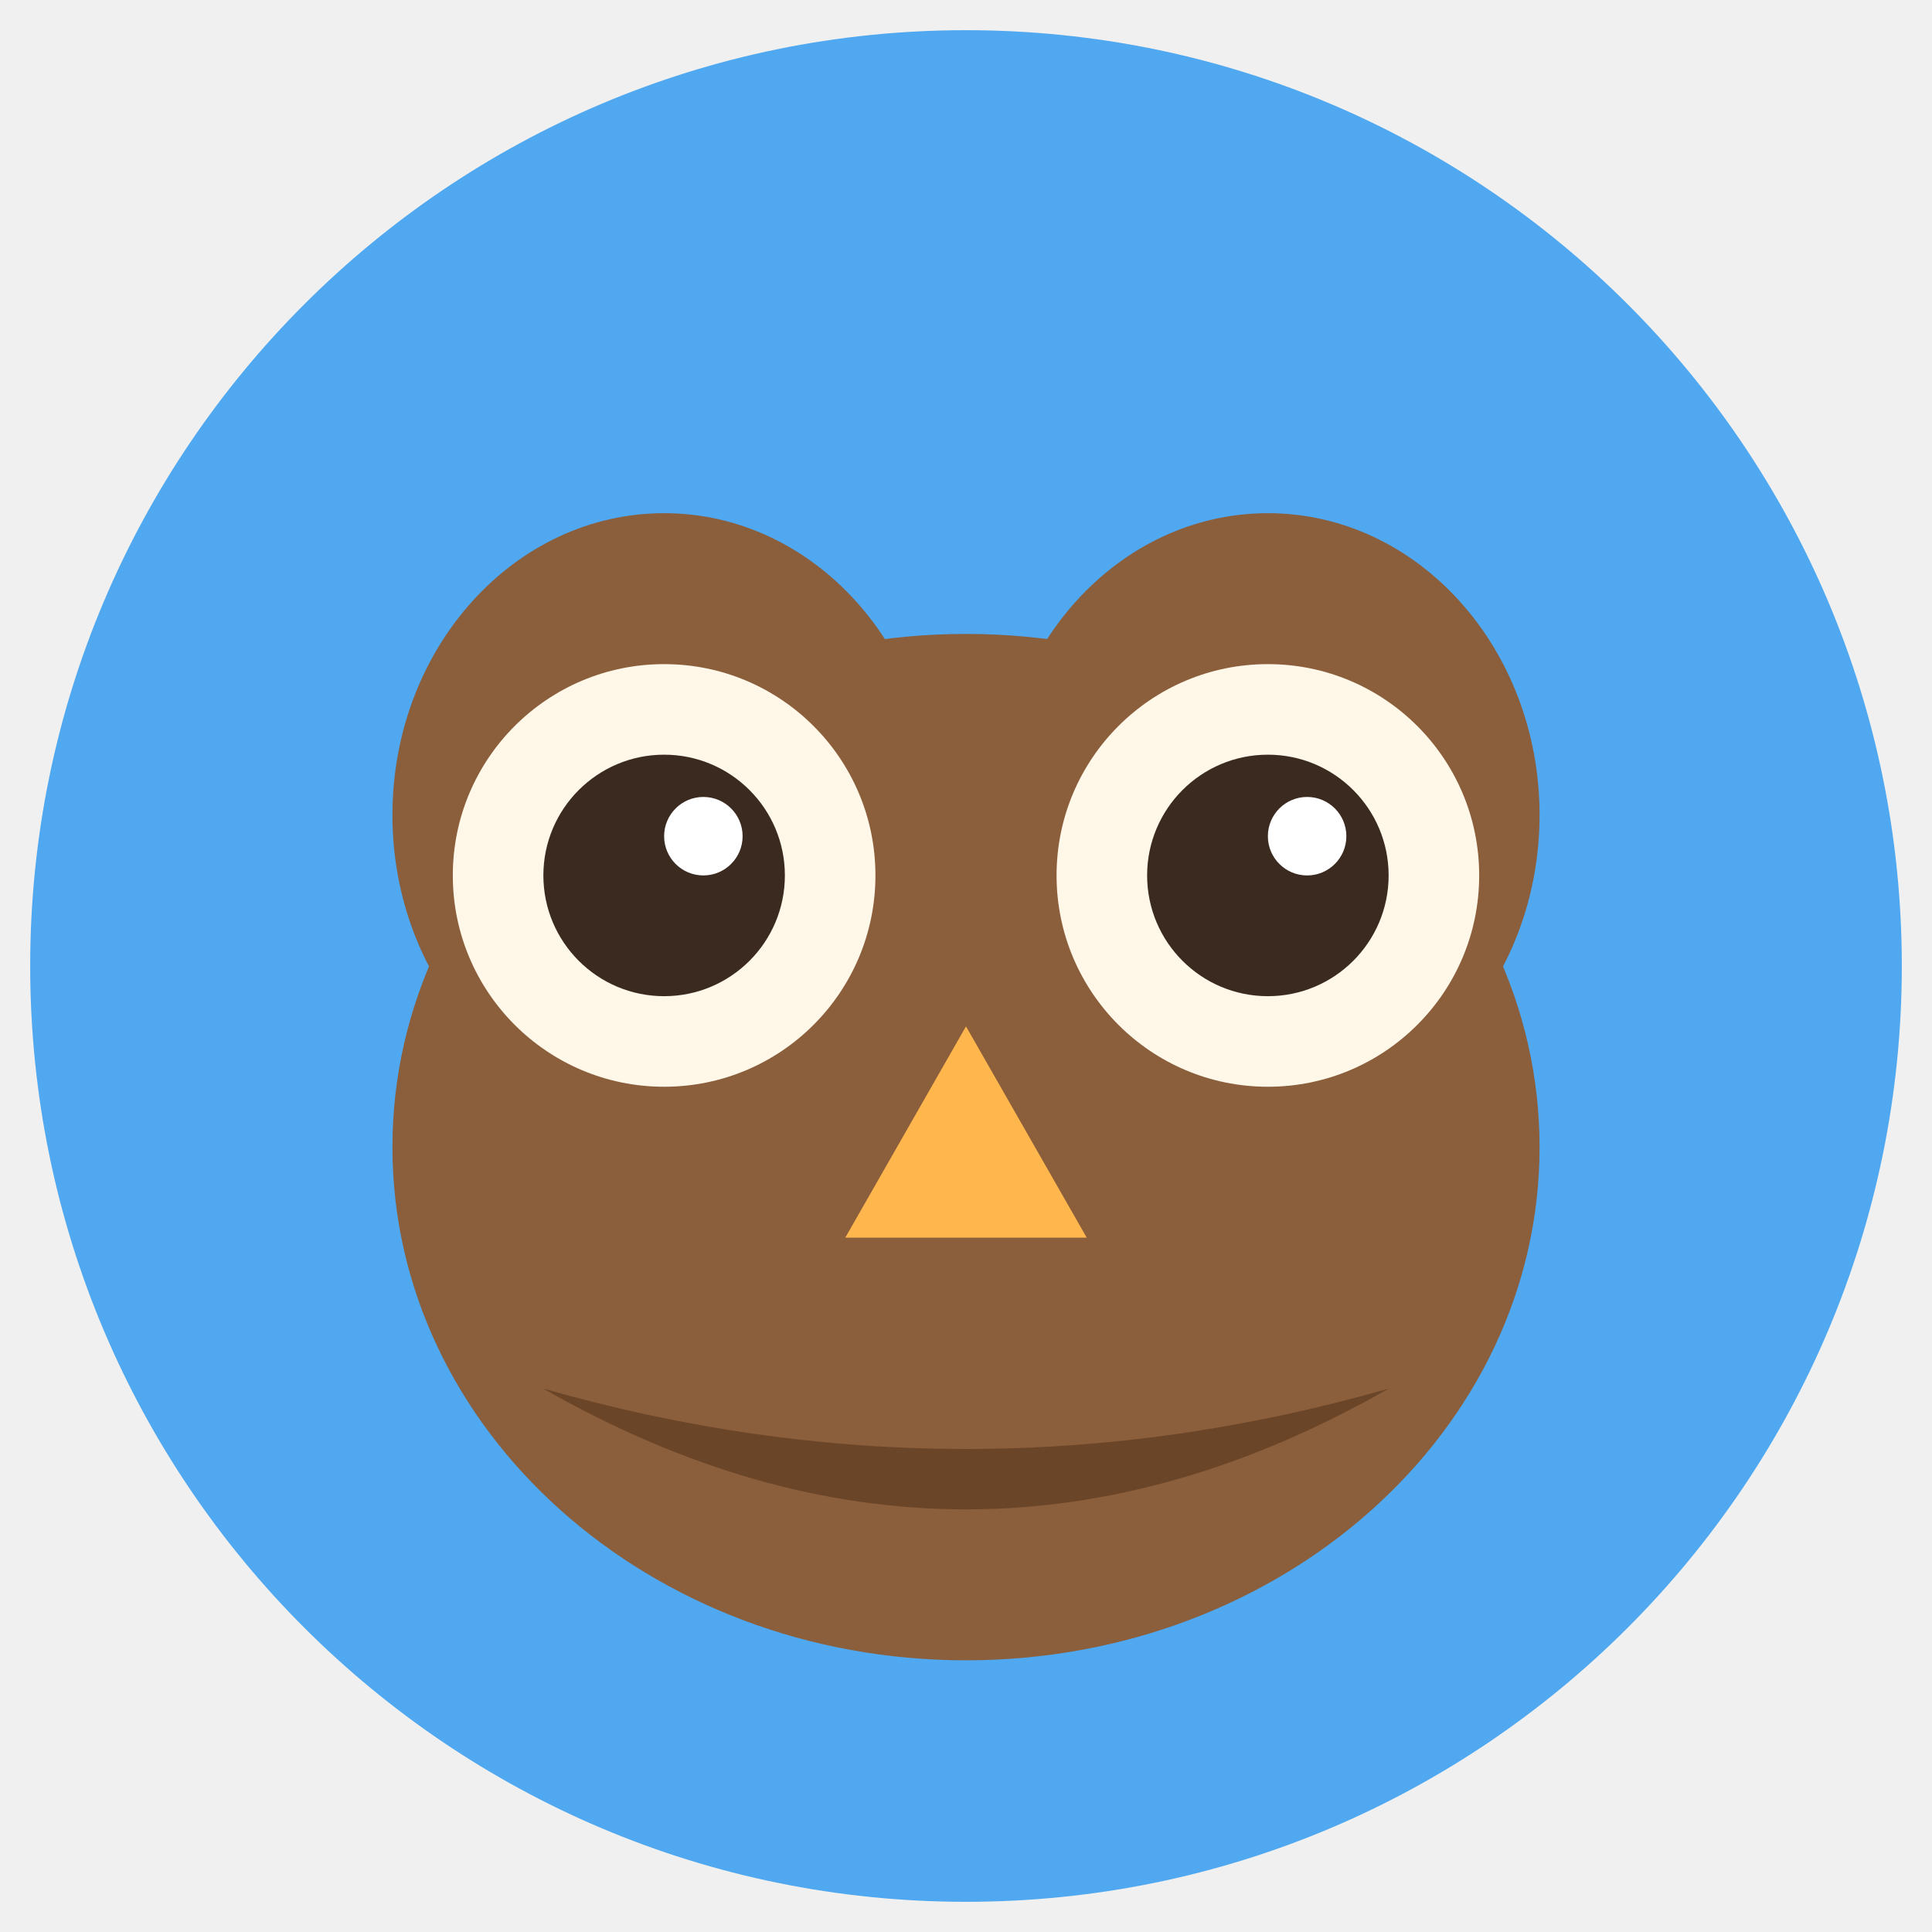
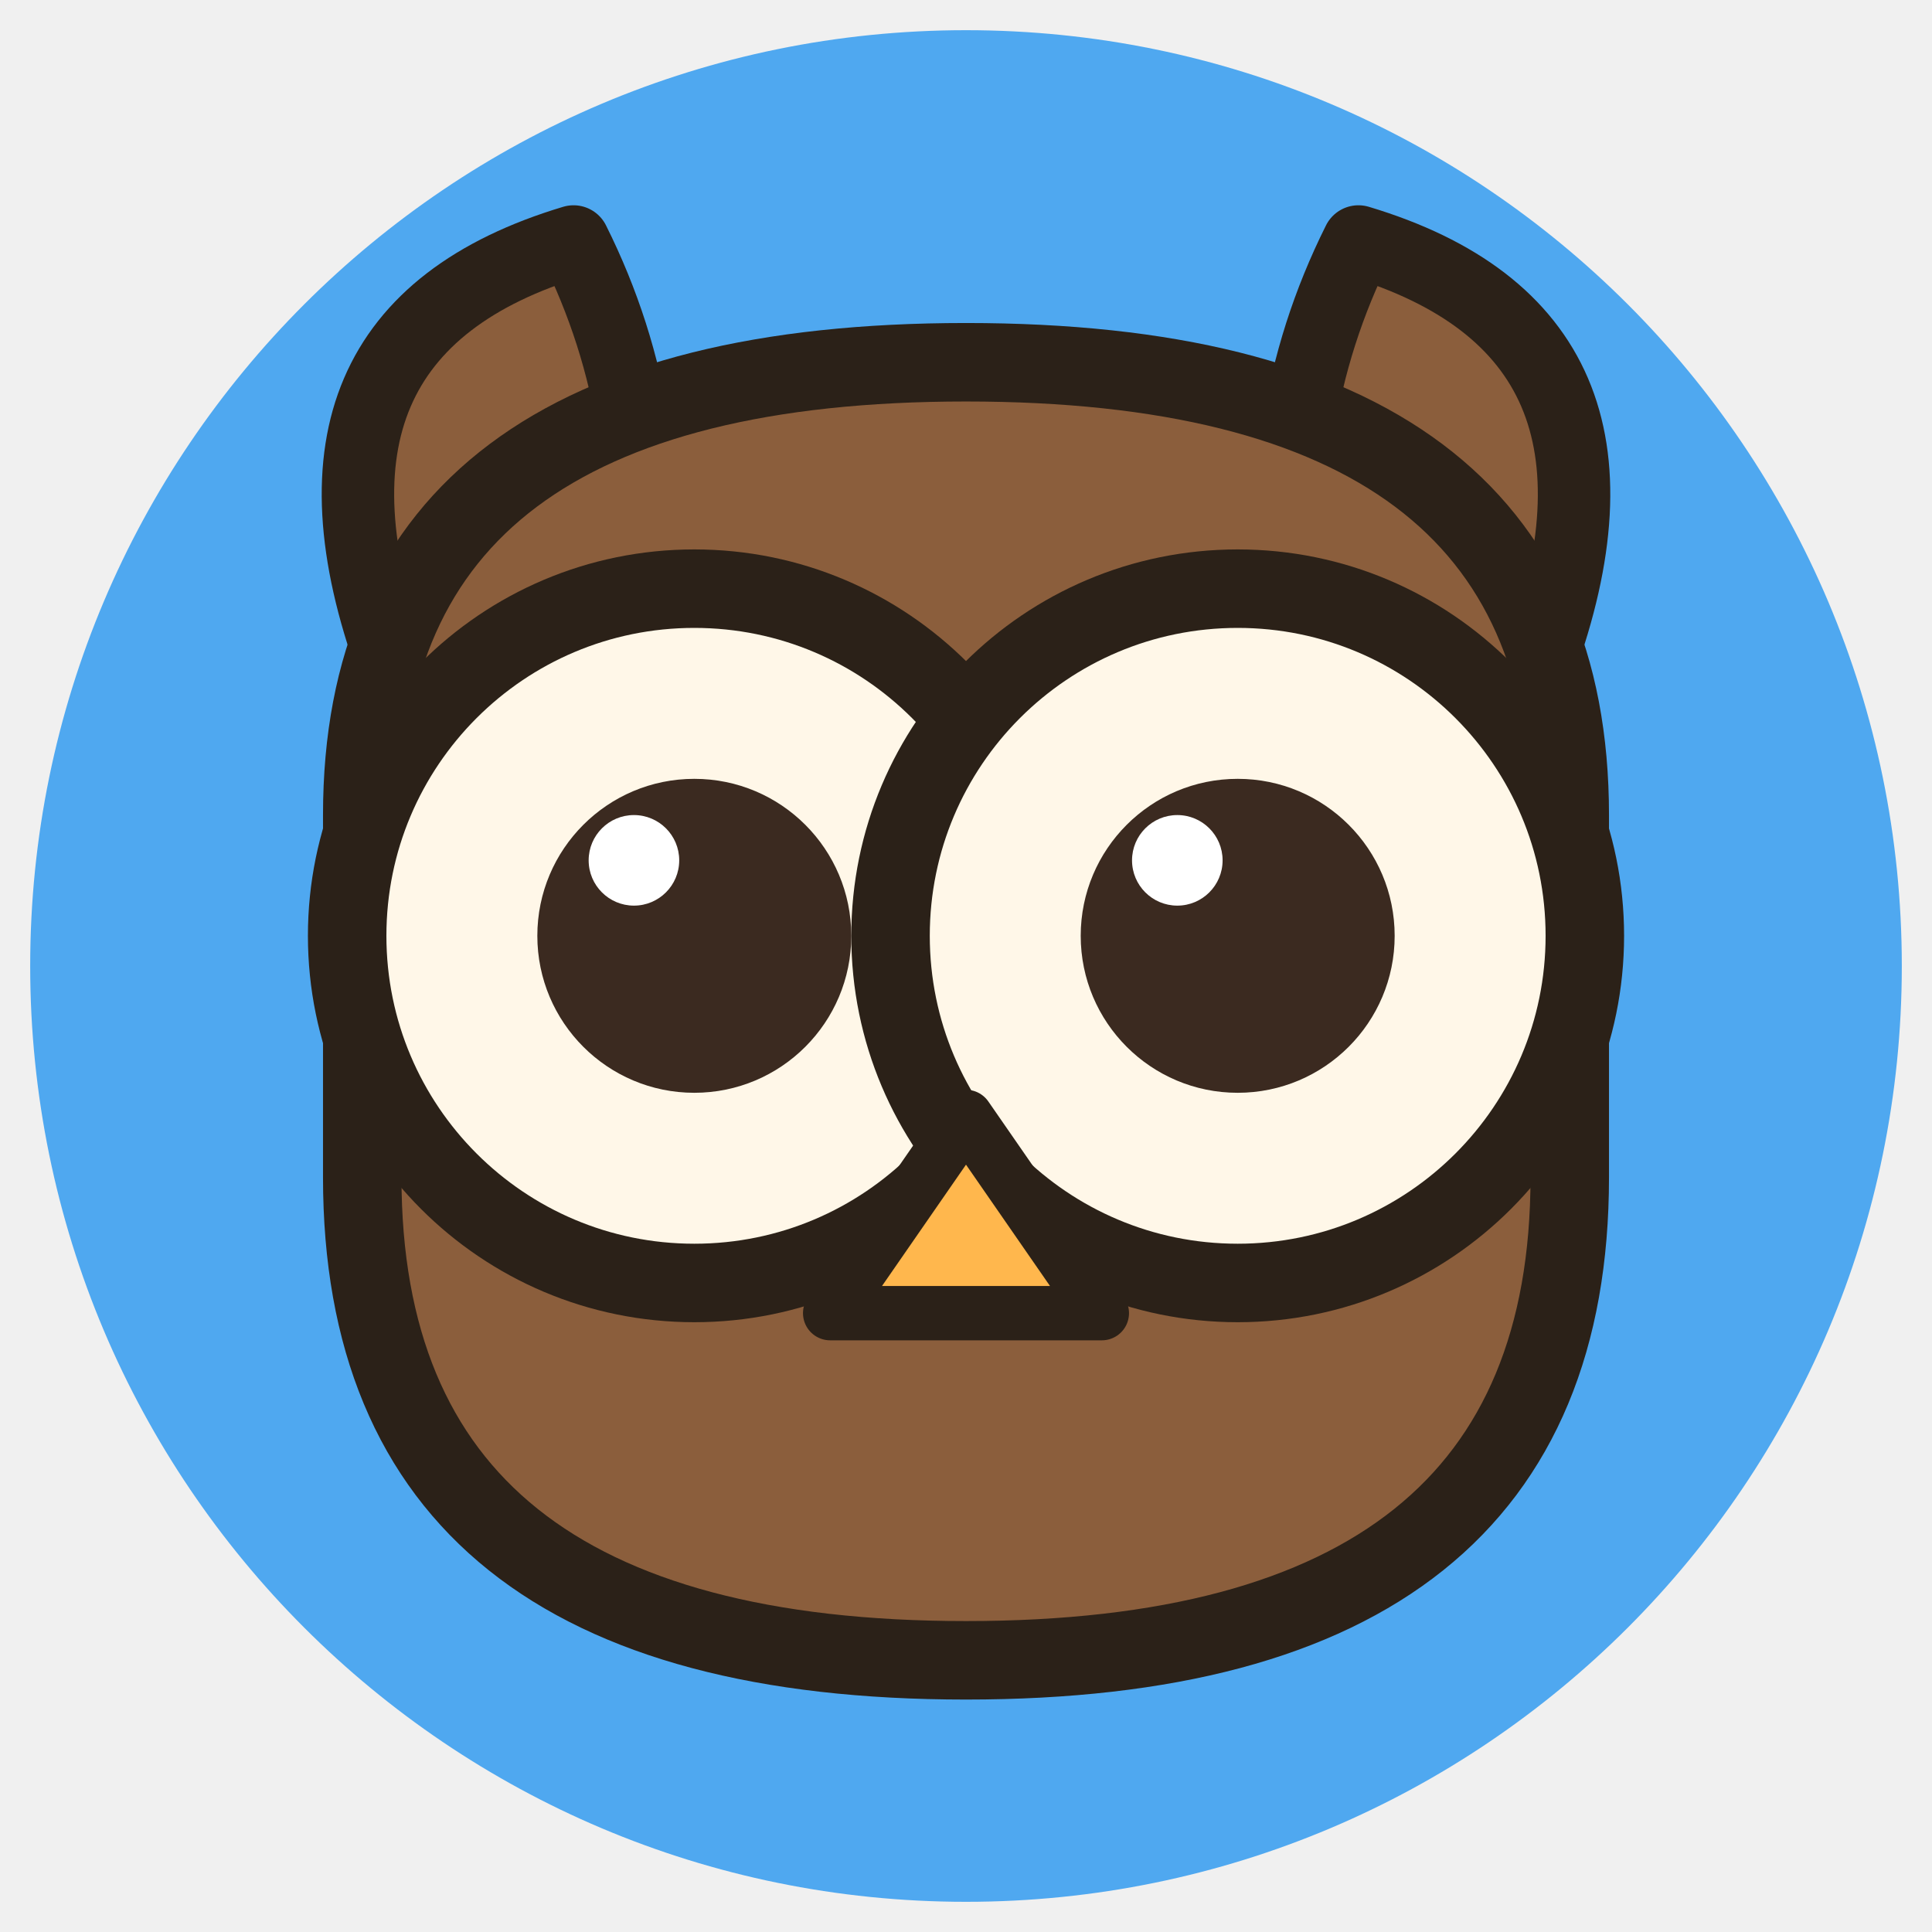
<svg xmlns="http://www.w3.org/2000/svg" viewBox="0 0 64 64">
  <circle cx="32" cy="32" r="31" fill="#4FA8F0" />
-   <ellipse cx="32" cy="38" rx="19" ry="17" fill="#8B5E3C" />
-   <ellipse cx="22" cy="27" rx="9" ry="10" fill="#8B5E3C" />
-   <ellipse cx="42" cy="27" rx="9" ry="10" fill="#8B5E3C" />
-   <circle cx="22" cy="29" r="7" fill="#FFF7E8" />
-   <circle cx="42" cy="29" r="7" fill="#FFF7E8" />
-   <circle cx="22" cy="29" r="4" fill="#3B2A20" />
-   <circle cx="42" cy="29" r="4" fill="#3B2A20" />
-   <circle cx="23.3" cy="27.7" r="1.3" fill="#fff" />
-   <circle cx="43.3" cy="27.7" r="1.3" fill="#fff" />
-   <polygon points="32,34 28,41 36,41" fill="#FFB74D" />
-   <path d="M18 46 Q32 54 46 46 Q32 50 18 46 Z" fill="#6B4527" />
+   <path d="M13 22 Q9 11 19 8 Q22 14 21 21 Z" fill="#8B5E3C" stroke="#2B2118" stroke-width="2.4" stroke-linejoin="round" />
+   <path d="M51 22 Q55 11 45 8 Q42 14 43 21 Z" fill="#8B5E3C" stroke="#2B2118" stroke-width="2.4" stroke-linejoin="round" />
+   <path d="M12 27 Q12 12 32 12 Q52 12 52 27 L52 39 Q52 55 32 55 Q12 55 12 39 Z" fill="#8B5E3C" stroke="#2B2118" stroke-width="2.6" stroke-linejoin="round" />
+   <circle cx="23" cy="31" r="11.5" fill="#FFF7E8" stroke="#2B2118" stroke-width="2.6" />
+   <circle cx="41" cy="31" r="11.5" fill="#FFF7E8" stroke="#2B2118" stroke-width="2.6" />
+   <circle cx="23" cy="31" r="5.2" fill="#3B2A20" />
+   <circle cx="41" cy="31" r="5.2" fill="#3B2A20" />
+   <circle cx="21" cy="28.5" r="1.5" fill="#fff" />
+   <circle cx="39" cy="28.5" r="1.5" fill="#fff" />
+   <polygon points="32,37 27.5,43.5 36.5,43.5" fill="#FFB74D" stroke="#2B2118" stroke-width="1.8" stroke-linejoin="round" />
</svg>
